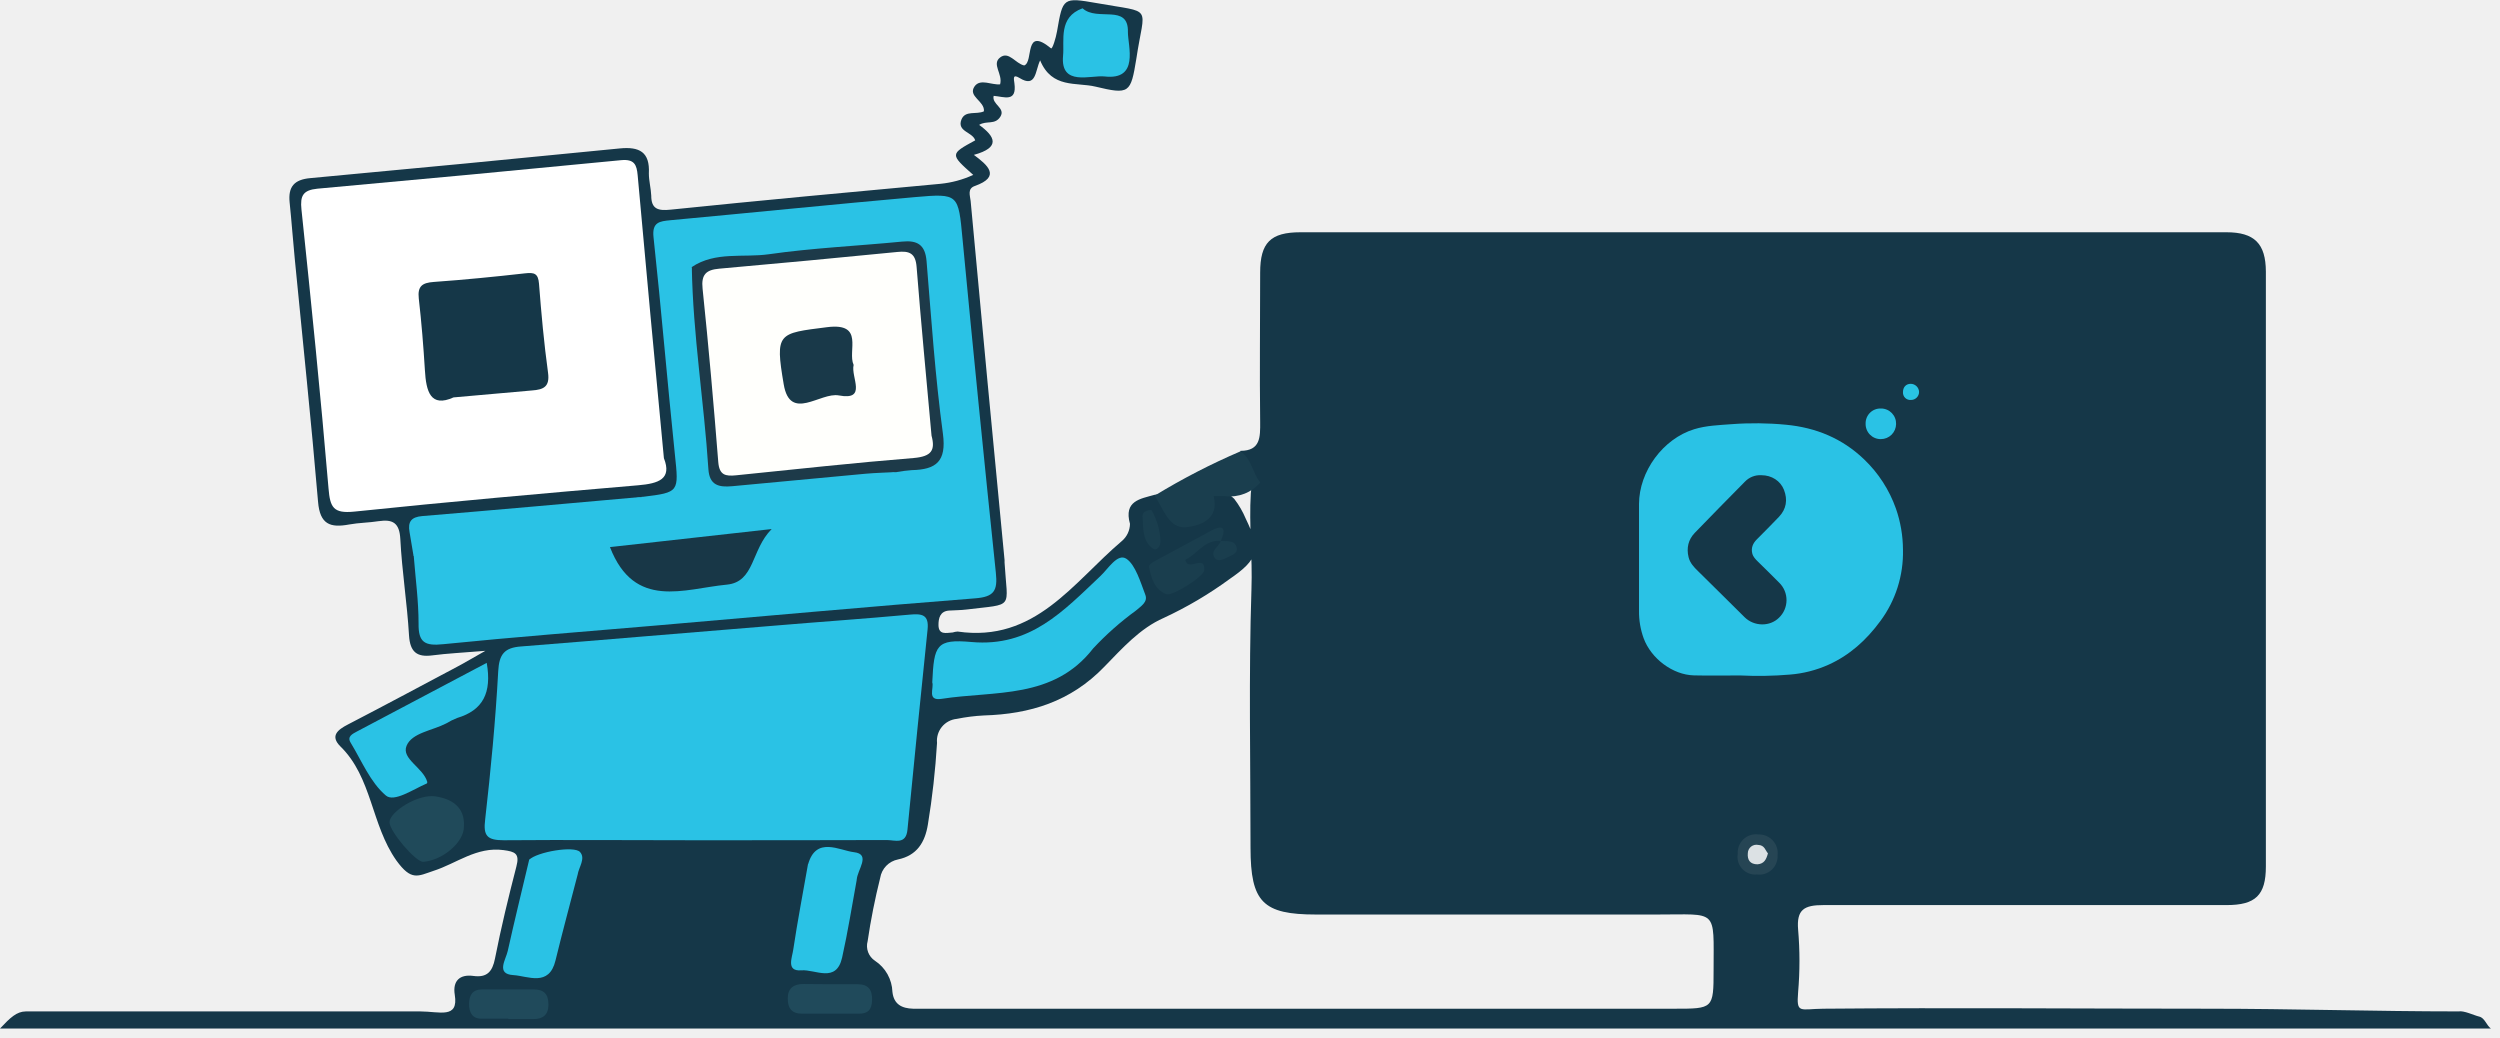
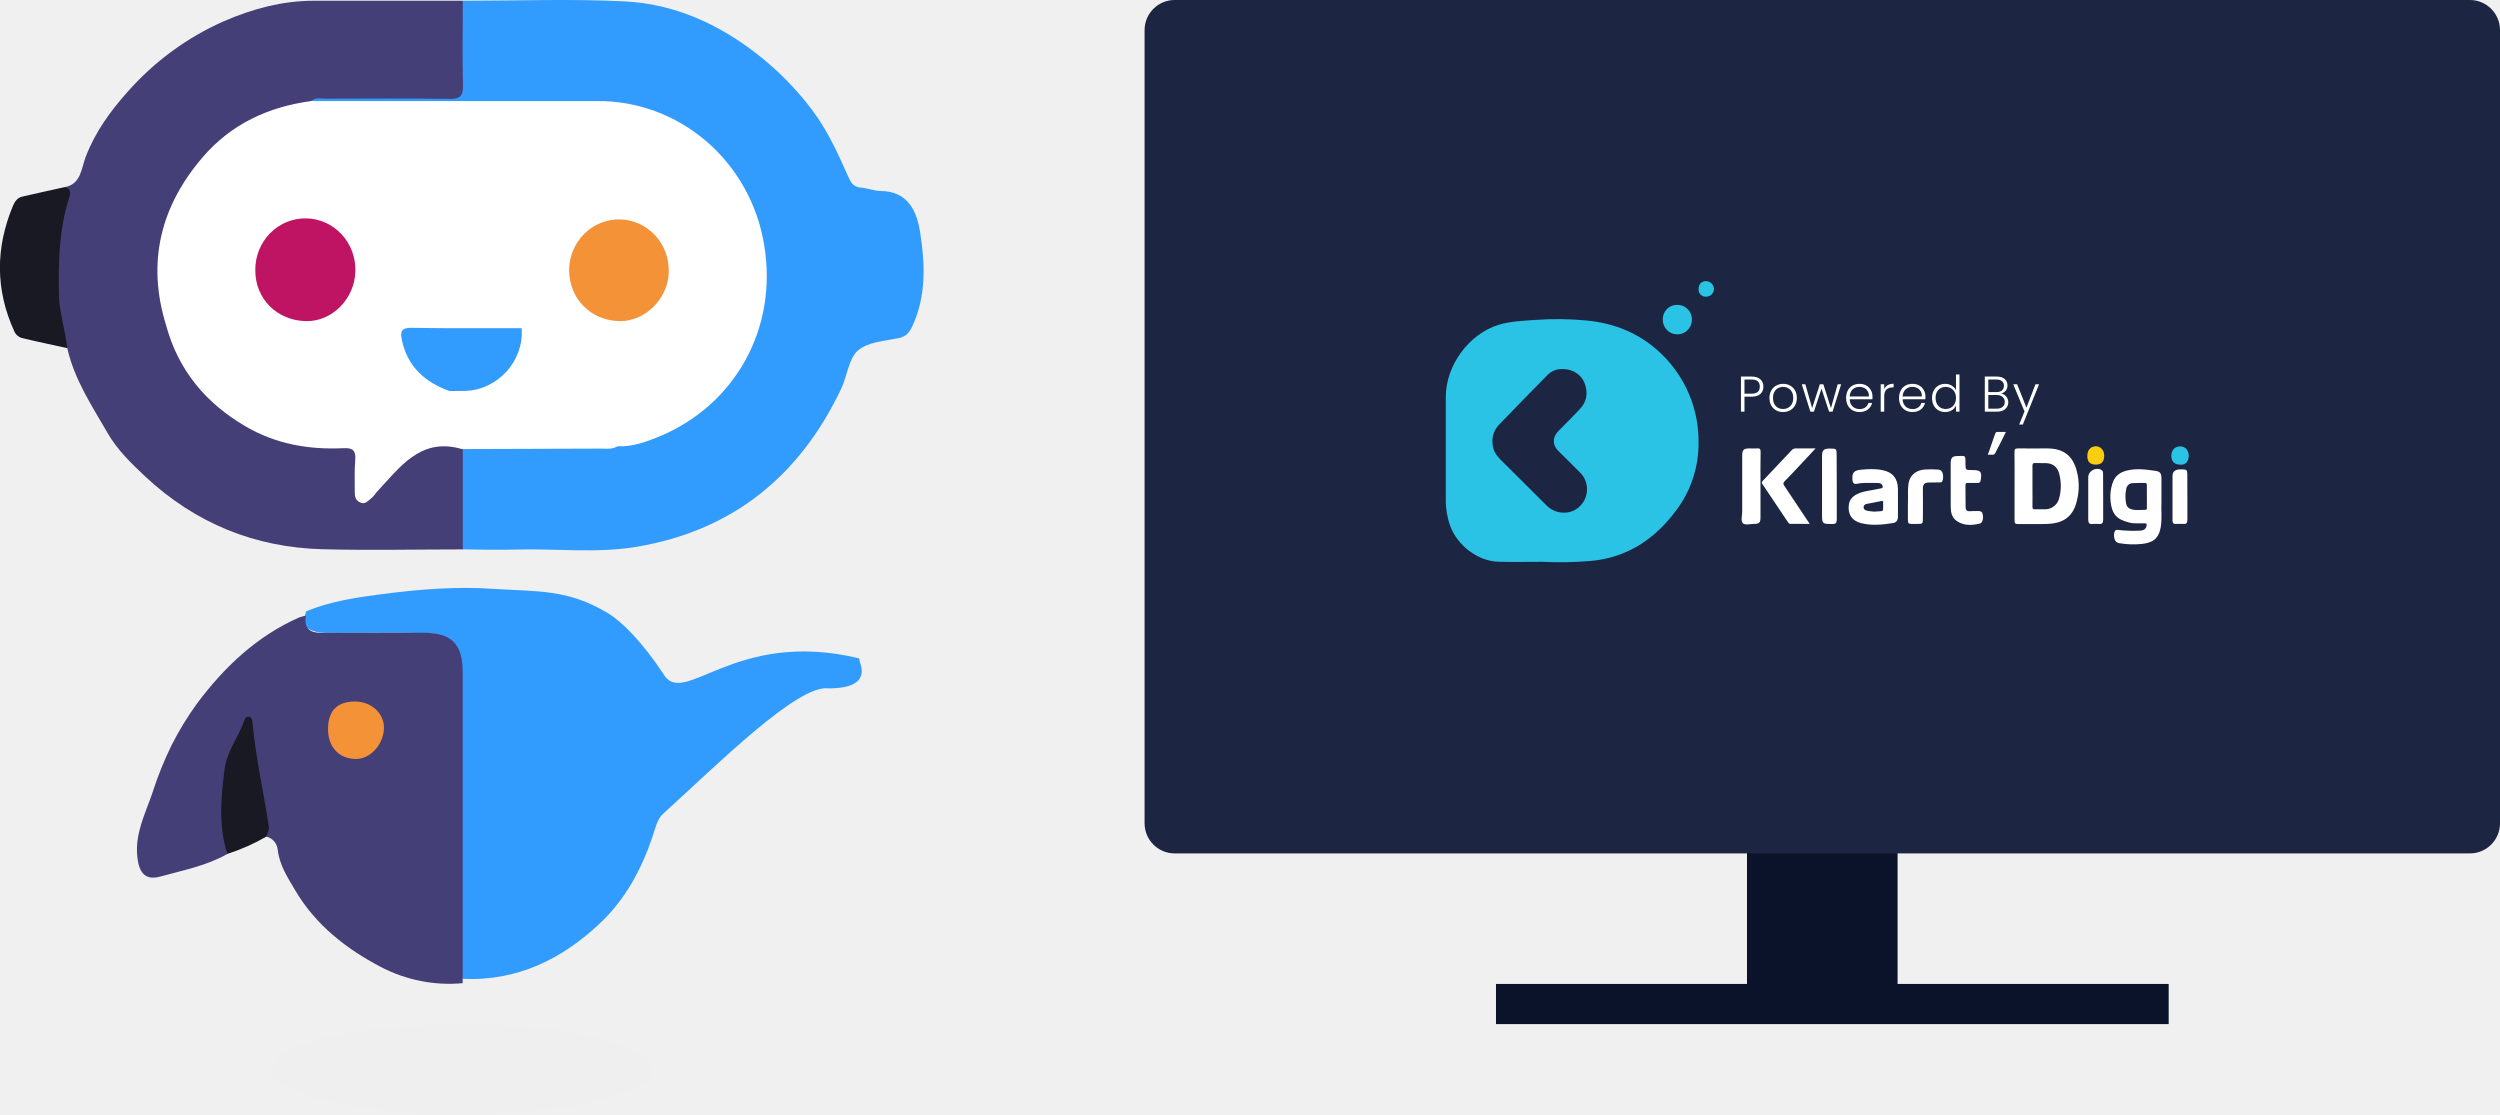
- <svg xmlns="http://www.w3.org/2000/svg" width="241" height="100" viewBox="0 0 241 100" fill="none">
+ <svg xmlns="http://www.w3.org/2000/svg" width="249" height="111" viewBox="0 0 249 111" fill="none">
  <g clip-path="url(#clip0)">
-     <path d="M119.58 43.46C121.52 43.46 121.49 42.13 121.48 40.68C121.42 35.88 121.48 31.08 121.48 26.28C121.48 23.39 122.48 22.39 125.37 22.39C155.13 22.39 184.883 22.39 214.63 22.39C217.32 22.39 218.42 23.48 218.43 26.18C218.43 45.3 218.43 64.417 218.43 83.53C218.43 86.3 217.43 87.25 214.65 87.25C201.65 87.25 188.74 87.25 175.78 87.25C173.94 87.25 173.17 87.66 173.34 89.63C173.511 91.626 173.511 93.634 173.34 95.63C173.16 97.78 173.51 97.26 175.78 97.24C188.17 97.13 200.6 97.24 213 97.24C220.92 97.24 229.08 97.5 237 97.5C237.539 97.403 238.467 97.874 239 98C239.533 98.126 239.681 98.823 240.12 99.15H0C1 98.09 1.6 97.51 2.5 97.5C15.21 97.5 27.78 97.5 40.5 97.5C42.37 97.5 44.22 98.25 43.84 95.9C43.62 94.56 44.32 93.9 45.63 94.08C46.94 94.26 47.47 93.68 47.72 92.39C48.31 89.39 49.02 86.47 49.78 83.53C50.11 82.28 49.66 82.1 48.54 81.95C45.94 81.6 44.01 83.24 41.79 83.95C40.27 84.46 39.66 84.95 38.21 82.95C35.77 79.49 35.88 74.95 32.81 71.95C31.81 70.95 32.53 70.36 33.54 69.84C37.15 67.97 40.74 66.04 44.34 64.13C44.95 63.8 45.55 63.44 46.79 62.74C44.59 62.92 43.12 62.99 41.66 63.18C40.2 63.37 39.53 62.86 39.43 61.26C39.25 58.16 38.75 55.07 38.59 51.96C38.51 50.41 37.87 50.04 36.51 50.24C35.56 50.39 34.59 50.39 33.66 50.56C31.84 50.9 30.84 50.56 30.66 48.37C30 40.55 29.17 32.77 28.42 25C28.24 23.17 28.11 21.34 27.92 19.51C27.77 18.03 28.33 17.31 29.92 17.17C39.86 16.25 49.797 15.297 59.73 14.31C61.63 14.12 62.66 14.64 62.55 16.72C62.55 17.43 62.75 18.15 62.78 18.86C62.78 20.15 63.43 20.34 64.65 20.21C73.31 19.32 81.98 18.52 90.65 17.72C91.747 17.613 92.819 17.322 93.82 16.86C91.57 14.86 91.57 14.86 94.01 13.53C93.77 12.72 92.23 12.7 92.68 11.53C93.05 10.6 94.13 11.08 94.85 10.73C94.95 9.73 93.25 9.3 93.96 8.31C94.52 7.55 95.61 8.22 96.41 8.13C96.69 7.13 95.57 6.19 96.41 5.54C97.25 4.89 97.89 6.13 98.73 6.31C99.68 5.98 98.66 2.48 101.32 4.66C101.45 4.76 101.79 3.66 101.9 3.01C102.46 -0.23 102.46 -0.27 105.73 0.3C111.27 1.3 110.33 0.37 109.54 5.68C109 9 108.87 9.13 105.6 8.35C103.77 7.91 101.4 8.56 100.27 5.82C99.78 6.82 99.91 8.53 98.27 7.51C97.61 7.11 97.73 7.59 97.79 8.03C98.04 9.91 96.79 9.32 95.79 9.24C95.58 10.06 96.96 10.4 96.44 11.24C95.92 12.08 95.1 11.59 94.39 12.04C95.91 13.14 96.51 14.21 93.88 14.93C95.23 15.93 96.51 17.03 93.97 17.93C93.24 18.19 93.51 18.84 93.57 19.38C94.637 30.953 95.727 42.493 96.84 54V54.24C97.11 58.8 97.84 58.18 93.15 58.76C92.59 58.83 92.03 58.82 91.47 58.86C90.61 58.93 90.47 59.61 90.47 60.24C90.47 61.24 91.23 61.01 91.84 60.97C91.993 60.921 92.15 60.891 92.31 60.88C99.78 61.97 103.45 56.14 108.13 52.17C108.376 51.966 108.575 51.711 108.713 51.423C108.851 51.135 108.925 50.82 108.93 50.5C108.31 48.27 109.93 48.09 111.3 47.7C112.3 47.46 112.61 48.39 113.13 48.9C114.25 50.01 115.37 49.9 115.98 48.56C116.82 46.64 117.75 46.89 118.98 48.09C119.432 48.676 119.805 49.318 120.09 50C121.54 53 121.32 53.9 118.56 55.8C116.563 57.265 114.426 58.528 112.18 59.57C109.89 60.57 108.18 62.51 106.47 64.26C103.22 67.64 99.29 68.84 94.84 68.97C93.963 69.015 93.091 69.126 92.23 69.3C91.953 69.328 91.684 69.409 91.438 69.541C91.193 69.672 90.976 69.851 90.799 70.066C90.623 70.282 90.491 70.53 90.41 70.796C90.33 71.063 90.302 71.343 90.33 71.62C90.171 74.25 89.878 76.87 89.45 79.47C89.17 81.22 88.38 82.47 86.57 82.85C86.135 82.935 85.737 83.151 85.43 83.469C85.122 83.788 84.92 84.193 84.85 84.63C84.35 86.63 83.94 88.68 83.64 90.73C83.542 91.08 83.559 91.451 83.686 91.791C83.814 92.131 84.046 92.421 84.35 92.62C84.85 92.949 85.263 93.394 85.555 93.915C85.847 94.438 86.01 95.022 86.03 95.62C86.16 96.82 86.94 97.21 88.03 97.24H89.94H161.41C165.15 97.24 165.19 97.24 165.19 93.53C165.19 87.53 165.65 88.17 159.72 88.16C148.77 88.16 137.82 88.16 126.86 88.16C121.73 88.16 120.56 86.96 120.55 81.75C120.55 73.43 120.37 65.11 120.64 56.81C120.75 53.71 120.39 50.63 120.58 47.55C120.86 46 119.25 45 119.58 43.46Z" fill="#153748" />
-     <path d="M118.12 47.83H117C117.57 50.13 115.59 50.69 114.31 50.83C112.65 50.95 112.14 49 111.31 47.78C113.961 46.16 116.724 44.733 119.58 43.51C120.67 44.22 120.72 45.59 121.49 46.51C121.08 46.99 120.558 47.362 119.97 47.592C119.382 47.822 118.747 47.904 118.12 47.83Z" fill="#1A3E4E" />
-     <path d="M64 44.17C64.79 46.17 63.51 46.61 61.53 46.78C52.39 47.56 43.26 48.37 34.14 49.32C32.14 49.52 31.82 48.92 31.67 47.09C30.91 38.09 30 29.15 29.06 20.19C28.92 18.86 29.22 18.33 30.59 18.19C40.35 17.31 50.113 16.393 59.88 15.44C61.16 15.32 61.38 15.89 61.47 16.89C62.28 25.88 63.11 34.86 64 44.17Z" fill="white" />
-     <path d="M66.8 81C60.73 81 54.65 80.95 48.57 81C46.96 81 46.57 80.58 46.77 79C47.31 74.24 47.77 69.46 48.03 64.68C48.12 63.07 48.63 62.44 50.21 62.32C58.33 61.68 66.45 60.97 74.57 60.32C78.95 59.95 83.33 59.65 87.7 59.25C88.88 59.14 89.56 59.25 89.42 60.67C88.753 67.103 88.107 73.54 87.48 79.98C87.34 81.45 86.28 80.98 85.48 80.98C79.28 81 73 81 66.8 81Z" fill="#2AC2E5" />
-     <path d="M62 47.89C65.49 47.46 65.44 47.43 65.06 43.82C64.33 36.82 63.75 29.82 63 22.87C62.84 21.41 63.59 21.33 64.62 21.23C72.5 20.5 80.36 19.7 88.22 19C92.43 18.63 92.38 18.71 92.79 23.06C93.81 33.78 94.88 44.497 96 55.21C96.19 56.96 95.82 57.54 94 57.68C83.74 58.48 73.49 59.42 63.24 60.3C56.4 60.89 49.56 61.41 42.73 62.1C40.95 62.29 40.32 61.93 40.35 60.1C40.35 57.95 40.06 55.8 39.89 53.66C40 52 41.41 52 42.47 51.73C48.89 50 55.48 49.06 62 47.89Z" fill="#2AC2E5" />
-     <path d="M89.87 65.78C90.04 62.2 90.24 61.58 93.65 61.89C99.31 62.4 102.52 58.89 106.05 55.56C106.83 54.84 107.73 53.29 108.59 53.87C109.45 54.45 109.94 56.1 110.41 57.34C110.68 58.04 109.97 58.45 109.49 58.87C108.007 59.949 106.631 61.168 105.38 62.51C101.55 67.44 95.89 66.57 90.76 67.37C89.32 67.59 90.06 66.32 89.87 65.78Z" fill="#2AC2E5" />
-     <path d="M46.92 63.9C47.43 66.81 46.54 68.47 44.08 69.21C43.708 69.354 43.35 69.532 43.01 69.74C41.68 70.43 39.7 70.64 39.19 71.9C38.68 73.16 40.8 74 41.19 75.38C41.19 75.44 41.19 75.53 41.09 75.55C39.8 76.11 37.99 77.36 37.2 76.69C35.7 75.42 34.87 73.35 33.8 71.59C33.43 70.99 34 70.74 34.4 70.52L46.92 63.9Z" fill="#2AC2E5" />
-     <path d="M55.68 84.33C54.97 87.08 54.22 89.83 53.55 92.59C52.93 95.17 50.87 94.08 49.49 94C47.77 93.9 48.77 92.5 48.95 91.66C49.6 88.73 50.32 85.81 51.01 82.89C53 82.11 54.57 82.4 55.68 84.33Z" fill="#2AC2E5" />
-     <path d="M82.59 84.81C82.13 87.31 81.74 89.81 81.18 92.31C80.62 94.81 78.6 93.43 77.25 93.54C75.75 93.66 76.37 92.3 76.47 91.54C76.88 88.79 77.41 86.06 77.89 83.31C79.9 82.4 81.27 83.53 82.59 84.81Z" fill="#2AC2E5" />
-     <path d="M62 47.89C55.58 49.81 49 51.06 42.5 52.62C41.548 52.706 40.639 53.052 39.87 53.62C39.74 52.84 39.62 52.07 39.48 51.29C39.3 50.29 39.65 49.84 40.7 49.75C47.82 49.16 54.92 48.52 62 47.89Z" fill="#2AC2E5" />
-     <path d="M104.36 0.8C105.76 2.11 108.81 0.31 108.73 3.1C108.73 4.44 109.85 7.76 106.48 7.37C105.16 7.22 102.2 8.37 102.48 5.37C102.62 3.9 102 1.65 104.36 0.8Z" fill="#2AC2E5" />
-     <path d="M44.72 79.71C44.72 81.18 42.72 82.91 40.82 83.08C40.09 83.15 37.5 80.08 37.55 79.24C37.6 78.24 40.29 76.52 41.97 76.77C43.49 77 44.85 77.75 44.72 79.71Z" fill="#204A5A" />
-     <path d="M80.08 94.88H82.69C83.69 94.88 84.09 95.41 84.07 96.38C84.05 97.35 83.67 97.72 82.79 97.72H77.32C76.32 97.72 75.93 97.19 75.94 96.22C75.95 95.25 76.53 94.85 77.46 94.86L80.08 94.88Z" fill="#204A5B" />
-     <path d="M49 98.2C48.13 98.2 47.26 98.2 46.39 98.2C45.52 98.2 45.21 97.58 45.22 96.76C45.23 95.94 45.55 95.39 46.45 95.38H51.45C52.45 95.38 52.87 95.85 52.87 96.84C52.87 97.83 52.34 98.25 51.38 98.24H49V98.2Z" fill="#204A5B" />
-     <path d="M117.69 52.14C116.11 52 115.43 53.42 114.26 53.96C114.5 55.19 116.18 53.35 116.09 54.96C116.09 55.56 112.99 57.52 112.42 57.28C111.27 56.8 110.97 55.71 110.76 54.61C110.76 54.49 111.02 54.25 111.21 54.15C113.05 53.15 114.9 52.15 116.77 51.15C118.05 50.48 118.18 51.03 117.68 52.15L117.69 52.14Z" fill="#1A3E4E" />
-     <path d="M82.59 84.81L77.89 83.36C78.65 80.56 80.95 82 82.32 82.15C84 82.34 82.63 83.86 82.59 84.81Z" fill="#2AC2E5" />
-     <path d="M55.68 84.33C54.219 83.572 52.634 83.084 51 82.89C51.76 82.12 55.34 81.51 55.91 82.13C56.48 82.75 55.79 83.6 55.68 84.33Z" fill="#2AC2E5" />
-     <path d="M111 49.16C111.539 50.092 111.838 51.144 111.87 52.22C111.87 52.63 111.52 53.14 111.15 52.89C110.15 52.2 110.21 50.99 110.15 49.89C110.06 49.52 110.33 49.18 111 49.16Z" fill="#1A3E4E" />
-     <path d="M117.68 52.15C118.28 52.2 119.05 52.02 119.22 52.82C119.33 53.35 118.73 53.53 118.33 53.73C117.93 53.93 117.33 54.21 117.07 53.73C116.66 53.05 117.52 52.73 117.69 52.12L117.68 52.15Z" fill="#1A3E4E" />
-     <path d="M169.52 80.44C169.778 80.433 170.034 80.481 170.271 80.581C170.508 80.681 170.721 80.831 170.896 81.021C171.07 81.21 171.202 81.435 171.282 81.68C171.362 81.925 171.389 82.184 171.36 82.44C171.376 82.701 171.333 82.961 171.236 83.204C171.139 83.446 170.99 83.664 170.799 83.842C170.607 84.019 170.379 84.153 170.131 84.232C169.882 84.311 169.619 84.334 169.36 84.3C169.098 84.324 168.834 84.287 168.589 84.193C168.344 84.098 168.124 83.948 167.946 83.755C167.768 83.561 167.637 83.329 167.563 83.077C167.489 82.825 167.474 82.559 167.52 82.3C167.503 82.039 167.544 81.777 167.64 81.534C167.737 81.291 167.886 81.072 168.078 80.894C168.269 80.716 168.498 80.583 168.747 80.504C168.997 80.426 169.261 80.404 169.52 80.44Z" fill="#264554" />
-     <path d="M43.72 38.31C41.5 39.31 41.08 37.75 40.96 35.68C40.82 33.37 40.63 31.06 40.37 28.77C40.24 27.59 40.7 27.26 41.81 27.18C44.75 26.97 47.68 26.68 50.61 26.35C51.5 26.25 51.88 26.35 51.96 27.35C52.18 30.21 52.44 33.07 52.83 35.92C53.02 37.29 52.4 37.56 51.28 37.64C48.89 37.85 46.51 38.07 43.72 38.31Z" fill="#153748" />
-     <path d="M66.69 25.74C68.97 24.22 71.63 24.86 74.11 24.51C78.36 23.9 82.68 23.71 86.96 23.29C88.44 23.14 89.19 23.6 89.32 25.17C89.78 30.73 90.15 36.31 90.9 41.83C91.25 44.49 90.24 45.27 87.9 45.32C87.424 45.355 86.95 45.416 86.48 45.5C82.02 46.29 77.48 46.87 73.07 47.63C71.974 47.85 70.846 47.85 69.75 47.63C69.148 47.556 68.592 47.268 68.184 46.818C67.777 46.368 67.545 45.787 67.53 45.18C67.38 42.24 66.73 39.33 66.84 36.41C67 32.86 65.74 29.31 66.69 25.74Z" fill="#1D3A49" />
-     <path d="M74.39 51C72.39 53 72.78 56.1 70.06 56.36C65.96 56.75 61.16 58.83 58.8 52.74L74.39 51Z" fill="#183747" />
-     <path d="M66.69 25.74C66.8 32.27 67.87 38.74 68.29 45.23C68.39 46.78 69.29 46.99 70.59 46.87C74.87 46.463 79.147 46.063 83.42 45.67C84.42 45.58 85.42 45.56 86.5 45.5C80.93 47.14 75.21 48.09 69.5 49.21C67.78 49.55 66.94 48.59 66.75 46.77C66.12 40.91 66.65 34.99 65.86 29.14C65.686 27.942 65.983 26.723 66.69 25.74Z" fill="#2AC2E5" />
-     <path d="M170.43 82.26C170.26 82.9 170.04 83.26 169.43 83.32C168.7 83.32 168.43 82.89 168.49 82.24C168.493 82.118 168.523 81.999 168.578 81.891C168.632 81.782 168.71 81.686 168.805 81.611C168.901 81.536 169.011 81.482 169.13 81.454C169.248 81.427 169.371 81.425 169.49 81.45C170.12 81.47 170.18 82 170.43 82.26Z" fill="#DCE1E4" />
-     <path d="M89.8 42C90.18 43.4 89.8 44 88.1 44.15C82.38 44.61 76.67 45.24 70.95 45.82C69.95 45.92 69.34 45.82 69.24 44.53C68.8 38.96 68.31 33.4 67.73 27.84C67.58 26.46 68.07 26.01 69.34 25.9C75.06 25.393 80.78 24.857 86.5 24.29C87.65 24.17 88.26 24.4 88.36 25.73C88.79 31.17 89.31 36.57 89.8 42Z" fill="#FFFFFC" />
-     <path d="M82.29 35.18C82 36.35 83.64 38.64 80.87 38.12C79.08 37.78 76.17 40.7 75.55 37.05C74.7 32.05 75.01 32.14 79.73 31.54C83.38 31.08 81.67 33.84 82.29 35.18Z" fill="#193949" />
+     <path d="M46.074 0.077C51.466 0.077 56.867 -0.132 62.247 0.14C67.115 0.386 71.513 2.349 75.397 5.379C77.472 6.988 79.327 8.875 80.914 10.988C82.45 13.034 83.489 15.354 84.522 17.672C84.824 18.35 85.109 18.639 85.795 18.694C86.438 18.745 87.069 19.017 87.705 19.023C90.456 19.043 91.335 21.046 91.662 23.246C92.14 26.345 92.254 29.487 90.88 32.468C90.582 33.112 90.26 33.518 89.515 33.676C88.119 33.962 86.443 34.051 85.449 34.912C84.516 35.727 84.388 37.464 83.774 38.735C79.613 47.493 72.9 52.841 63.479 54.45C59.469 55.133 55.409 54.624 51.374 54.736C49.609 54.784 47.842 54.736 46.069 54.718C45.786 54.399 45.634 53.982 45.641 53.551C45.597 50.907 45.572 48.263 45.658 45.616C45.662 45.283 45.765 44.958 45.954 44.686C46.513 44.206 47.18 44.317 47.819 44.315C51.667 44.315 55.515 44.315 59.366 44.315C59.966 44.364 60.571 44.319 61.158 44.183C69.061 43.362 74.598 37.006 75.642 30.417C77.228 20.402 71.013 12.247 61.862 10.59C61.171 10.498 60.473 10.468 59.776 10.501C50.841 10.501 41.93 10.501 33.009 10.476C32.316 10.476 31.403 10.885 30.967 9.857C31.526 9.245 32.243 9.374 32.922 9.368C36.351 9.348 39.783 9.368 43.215 9.368C45.613 9.368 45.613 9.368 45.616 6.973C45.616 5.311 45.616 3.648 45.616 1.986C45.655 1.31 45.611 0.629 46.074 0.077Z" fill="#329CFE" />
+     <path d="M46.093 44.741C46.093 48.068 46.093 51.395 46.093 54.721C41.441 54.721 36.787 54.827 32.132 54.704C25.394 54.524 19.496 52.155 14.456 47.451C13.043 46.132 11.664 44.769 10.734 43.158C9.181 40.457 7.403 37.822 6.702 34.68C5.66 33.115 5.585 31.287 5.49 29.51C5.342 26.428 5.4 23.343 6.286 20.353C6.431 19.796 6.477 19.216 6.422 18.642C8.084 18.356 8.098 16.762 8.528 15.643C9.472 13.162 10.974 11.088 12.672 9.188C15.339 6.151 18.616 3.741 22.277 2.123C25.154 0.873 28.141 0.069 31.297 0.074C36.224 0.074 41.158 0.074 46.096 0.074C46.096 2.884 46.041 5.697 46.113 8.504C46.138 9.606 45.772 9.866 44.753 9.852C40.662 9.797 36.572 9.82 32.481 9.832C31.984 9.832 31.45 9.669 31.006 10.063C30.607 10.636 29.973 10.636 29.395 10.773C21.78 12.476 16.662 18.465 16.045 26.439C15.93 28.44 16.206 30.444 16.858 32.334C19.144 39.622 25.405 44.312 32.902 44.352C35.887 44.352 35.952 44.452 35.84 47.471C35.818 48.132 35.326 49.056 36.15 49.396C36.82 49.682 37.222 48.798 37.675 48.361C38.588 47.479 39.45 46.546 40.344 45.648C41.749 44.217 44.206 43.84 46.093 44.741Z" fill="#453F78" />
+     <path d="M30.5 60.883C32.885 59.901 35.406 59.521 37.928 59.189C41.656 58.7 45.414 58.39 49.167 58.651C53.501 58.937 56.535 58.651 60.535 61.063C62 61.946 64 64 66.035 67.063C68.043 70.7 73.035 62.563 85.535 65.563C85.619 65.659 85.596 65.743 85.619 65.835C85.619 66.063 87.035 68.563 82.535 68.563C79.49 68.129 71.535 76.063 66.035 81.063C65.429 81.614 65.277 82.5 64.952 83.448C63.849 86.664 62.266 89.58 59.795 91.923C55.933 95.58 51.485 97.72 46.112 97.5C45.554 96.808 45.682 95.966 45.682 95.168C45.671 86.109 45.671 77.048 45.682 67.985C45.682 67.412 45.682 66.84 45.682 66.268C45.579 64.142 44.638 63.12 42.544 63.066C39.519 62.983 36.495 63.049 33.471 63.037C32.773 63.037 32.075 63.089 31.388 62.9C30.296 62.602 30.081 62.084 30.5 60.883Z" fill="#329CFE" />
+     <path d="M30.465 61.32C30.244 62.699 30.965 63.059 32.14 63.037C35.491 63.008 38.842 63.037 42.173 63.022C44.965 63.022 46.082 64.121 46.082 66.948C46.082 77.276 46.082 87.602 46.082 97.926C43.268 98.184 40.44 97.622 37.923 96.306C34.533 94.529 31.436 92.148 29.387 88.649C28.636 87.37 27.831 86.165 27.658 84.609C27.623 84.302 27.494 84.013 27.292 83.784C27.089 83.555 26.822 83.396 26.527 83.33C25.916 79.69 25.316 76.05 24.665 72.276C22.372 75.784 22.197 79.538 22.668 83.413C22.735 83.965 23.062 84.506 22.654 85.049C20.571 86.234 18.237 86.675 15.981 87.301C14.478 87.719 13.85 86.949 13.677 85.353C13.426 83.046 14.45 81.083 15.149 79.058C15.68 77.388 16.333 75.762 17.103 74.193C17.833 72.755 18.673 71.379 19.616 70.079C22.339 66.43 25.598 63.346 29.803 61.494C30.02 61.421 30.241 61.363 30.465 61.32Z" fill="#453F78" />
+     <path d="M6.422 18.642C7.107 18.765 7.037 19.234 6.88 19.718C5.892 22.82 5.811 26.013 5.864 29.241C5.895 31.103 6.495 32.852 6.702 34.677C5.225 34.337 3.739 34.051 2.262 33.684C2.079 33.647 1.908 33.566 1.762 33.447C1.616 33.328 1.5 33.175 1.424 33.001C-0.469 28.852 -0.455 24.702 1.287 20.505C1.5 20.013 1.756 19.686 2.234 19.578C3.63 19.252 5.026 18.951 6.422 18.642Z" fill="#191923" />
+     <path d="M22.646 85.049C21.741 82.268 22.004 79.447 22.367 76.62C22.596 74.785 23.799 73.366 24.363 71.675C24.384 71.581 24.44 71.499 24.518 71.445C24.597 71.392 24.692 71.372 24.785 71.389C25.064 71.429 25.123 71.675 25.145 71.915C25.461 75.447 26.262 78.894 26.784 82.388C26.829 82.674 26.622 83.012 26.533 83.324C25.299 84.036 23.997 84.614 22.646 85.049V85.049Z" fill="#191923" />
+     <path d="M16.542 32.394C14.588 26.099 16.012 20.519 20.192 15.652C23.037 12.338 26.757 10.633 30.995 10.066C40.475 10.066 49.955 10.066 59.436 10.066C63.422 10.026 67.291 11.445 70.347 14.068C73.403 16.691 75.445 20.345 76.106 24.373C77.516 32.731 73.18 40.346 65.688 43.465C64.367 44.014 62.993 44.509 61.516 44.452C58.883 44.715 56.244 44.52 53.608 44.563C51.475 44.598 49.341 44.563 47.211 44.581C46.392 44.581 45.815 44.329 45.75 43.436C45.683 42.251 45.376 41.215 44.55 40.343C44.376 40.18 44.261 39.962 44.222 39.724C44.184 39.486 44.224 39.241 44.337 39.029C44.859 38.483 45.549 38.666 46.18 38.594C48.537 38.325 50.299 37.187 51.268 34.915C51.531 34.302 51.757 33.659 51.288 33.026C50.07 32.523 48.808 32.877 47.571 32.803C45.993 32.709 45.706 32.488 45.694 30.846C45.664 26.325 45.694 21.804 45.694 17.28C45.694 15.503 45.655 15.386 43.966 15.217C41.046 14.921 38.105 14.915 35.184 15.2C32.886 15.429 30.568 15.237 28.27 15.855C25.14 16.713 22.406 18.273 20.493 20.774C19.329 22.24 18.344 23.846 17.561 25.558C16.821 27.275 16.754 29.155 17.036 31.026C17.12 31.581 17.344 32.179 16.542 32.394Z" fill="white" />
+     <path d="M16.542 32.394C16.671 32.294 16.769 32.158 16.822 32.001C16.875 31.845 16.882 31.676 16.841 31.515C16.462 30.293 16.35 29 16.512 27.728C16.675 26.456 17.107 25.235 17.779 24.153C18.39 23.131 19.192 22.356 19.586 21.071C19.808 20.477 20.161 19.942 20.617 19.509C21.073 19.077 21.62 18.758 22.216 18.576C22.536 18.495 22.827 18.321 23.054 18.075C24.966 15.803 27.745 15.32 30.314 15.062C34.605 14.622 38.922 14.495 43.231 14.682C43.966 14.716 44.692 14.894 45.426 14.968C46.322 15.045 46.096 15.732 46.099 16.253C46.113 20.917 46.099 25.584 46.099 30.248C46.099 32.72 45.82 32.348 48.285 32.443C49.511 32.488 50.773 32.088 51.963 32.694C51.424 33.206 50.751 33.101 50.109 33.103C47.37 33.103 44.63 33.103 41.888 33.103C40.442 33.103 40.241 33.458 40.771 34.82C41.326 36.2 42.35 37.326 43.653 37.991C44.086 38.228 44.647 38.328 44.789 38.941C44.035 39.544 44.639 39.974 45.03 40.297C45.441 40.606 45.76 41.027 45.949 41.512C46.139 41.997 46.191 42.527 46.102 43.041C45.965 44.106 46.482 44.44 47.484 44.435C52.164 44.409 56.847 44.435 61.527 44.435C60.968 44.792 60.357 44.678 59.759 44.681C55.208 44.702 50.655 44.717 46.102 44.727C46.013 44.709 45.917 44.698 45.823 44.675C41.813 43.608 39.805 46.578 37.526 49.001C37.392 49.195 37.242 49.376 37.077 49.542C36.717 49.803 36.423 50.3 35.871 50.046C35.318 49.791 35.332 49.316 35.334 48.83C35.334 47.828 35.301 46.827 35.382 45.828C35.457 44.892 35.164 44.592 34.223 44.638C30.777 44.804 27.46 44.237 24.425 42.446C20.518 40.157 17.768 36.912 16.542 32.394Z" fill="white" />
+     <path d="M32.671 72.628C32.671 70.777 33.592 69.855 35.404 69.872C37.024 69.89 38.286 71.083 38.241 72.559C38.188 74.156 36.893 75.581 35.48 75.592C33.788 75.607 32.671 74.419 32.671 72.628Z" fill="#F39237" />
+     <path d="M56.685 26.846C56.709 25.497 57.254 24.213 58.202 23.277C59.149 22.341 60.42 21.828 61.736 21.852C63.053 21.877 64.305 22.436 65.219 23.407C66.133 24.377 66.633 25.68 66.609 27.029C66.592 29.704 64.283 32.031 61.692 31.982C58.821 31.93 56.66 29.713 56.685 26.846Z" fill="#F39237" />
+     <path d="M44.778 38.947C42.371 38.088 40.612 36.574 40.031 33.896C39.844 33.038 39.959 32.631 40.995 32.651C44.647 32.717 48.302 32.683 51.955 32.686C52.212 35.936 49.59 38.843 46.309 38.935C45.795 38.952 45.287 38.944 44.778 38.947Z" fill="#329CFE" />
+     <path d="M30.47 31.985C27.563 31.925 25.399 29.733 25.427 26.877C25.425 26.198 25.554 25.526 25.808 24.899C26.062 24.272 26.435 23.703 26.906 23.226C27.377 22.748 27.935 22.372 28.55 22.118C29.164 21.865 29.822 21.739 30.484 21.749C31.146 21.759 31.8 21.904 32.407 22.176C33.014 22.448 33.562 22.841 34.019 23.332C34.476 23.823 34.833 24.403 35.069 25.037C35.305 25.671 35.415 26.348 35.393 27.026C35.335 29.759 33.067 32.048 30.47 31.985Z" fill="#BF1363" />
  </g>
-   <path d="M181.325 39.38C181.519 39.378 181.712 39.416 181.892 39.492C182.072 39.567 182.234 39.678 182.37 39.817C182.506 39.957 182.613 40.123 182.684 40.305C182.755 40.487 182.788 40.681 182.783 40.876C182.778 41.264 182.621 41.635 182.346 41.908C182.07 42.18 181.699 42.332 181.312 42.331C181.117 42.333 180.924 42.296 180.744 42.222C180.563 42.148 180.4 42.038 180.263 41.899C180.126 41.76 180.019 41.594 179.947 41.413C179.875 41.231 179.84 41.037 179.845 40.841C179.84 40.646 179.875 40.452 179.948 40.271C180.021 40.09 180.13 39.925 180.269 39.788C180.408 39.651 180.573 39.544 180.755 39.474C180.936 39.404 181.13 39.372 181.325 39.38Z" fill="#2AC2E5" />
-   <path d="M183.446 37.804C183.446 37.329 183.729 37.012 184.171 37C184.384 36.995 184.59 37.074 184.745 37.221C184.901 37.367 184.992 37.569 185 37.783C184.999 37.885 184.978 37.987 184.938 38.081C184.898 38.176 184.84 38.261 184.767 38.333C184.694 38.405 184.607 38.462 184.512 38.5C184.417 38.538 184.315 38.556 184.213 38.555C184.112 38.564 184.01 38.551 183.914 38.517C183.818 38.482 183.731 38.428 183.658 38.356C183.585 38.285 183.529 38.199 183.492 38.104C183.456 38.008 183.44 37.906 183.446 37.804Z" fill="#29C3E4" />
-   <path d="M182.767 49.027C182.129 47.221 181.075 45.592 179.69 44.272C177.586 42.259 175.052 41.218 172.176 40.945C170.429 40.776 168.671 40.758 166.921 40.891C165.713 40.982 164.493 41.019 163.324 41.375C160.319 42.294 158.009 45.436 158 48.592C158 52.026 158 55.46 158 58.892C157.991 59.79 158.142 60.683 158.447 61.528C159.16 63.471 161.237 65.056 163.29 65.107C164.776 65.143 166.261 65.114 167.748 65.114C169.347 65.193 170.949 65.165 172.544 65.03C173.832 64.929 175.093 64.607 176.273 64.077C178.326 63.151 179.929 61.688 181.255 59.886C182.736 57.897 183.507 55.466 183.446 52.984C183.44 51.636 183.211 50.299 182.767 49.027ZM171.5 59.544C170.621 60.425 169.099 60.406 168.18 59.499C166.68 58.018 165.19 56.527 163.687 55.054C163.287 54.663 162.912 54.269 162.777 53.707C162.563 52.819 162.751 52.016 163.384 51.36C164.981 49.711 166.588 48.07 168.206 46.437C168.41 46.222 168.659 46.054 168.934 45.946C169.209 45.838 169.505 45.791 169.8 45.81C170.786 45.81 171.636 46.354 171.974 47.218C172.348 48.18 172.203 49.072 171.497 49.818C170.792 50.564 170.071 51.273 169.354 52C168.98 52.378 168.787 52.813 168.919 53.354C169.006 53.691 169.242 53.924 169.48 54.157C170.161 54.827 170.847 55.493 171.518 56.174C171.742 56.394 171.919 56.656 172.04 56.947C172.161 57.237 172.222 57.548 172.221 57.862C172.219 58.177 172.154 58.488 172.031 58.777C171.907 59.065 171.727 59.326 171.5 59.544Z" fill="#2AC2E5" />
+   <ellipse cx="46" cy="106.5" rx="19" ry="4.5" fill="#EFEFEF" />
+   <rect x="174" y="77" width="15" height="24" rx="3" fill="#0B132B" />
+   <rect x="149" y="98" width="67" height="4" fill="#0B132B" />
+   <rect x="114" width="135" height="85" rx="3" fill="#1C2541" />
+   <g clip-path="url(#clip1)">
+     <path d="M167.075 30.366C167.268 30.365 167.459 30.403 167.636 30.478C167.814 30.552 167.975 30.663 168.11 30.802C168.244 30.94 168.35 31.105 168.42 31.286C168.49 31.467 168.523 31.66 168.518 31.855C168.514 32.241 168.358 32.609 168.086 32.88C167.813 33.151 167.445 33.302 167.062 33.301C166.87 33.303 166.679 33.266 166.5 33.193C166.322 33.119 166.16 33.01 166.025 32.871C165.89 32.733 165.783 32.569 165.712 32.388C165.641 32.207 165.607 32.014 165.611 31.82C165.607 31.626 165.641 31.433 165.713 31.252C165.786 31.072 165.894 30.909 166.031 30.773C166.168 30.637 166.332 30.53 166.511 30.46C166.691 30.39 166.883 30.358 167.075 30.366V30.366Z" fill="#2AC2E5" />
+     <path d="M169.174 28.8C169.174 28.327 169.454 28.012 169.891 28C170.102 27.995 170.306 28.074 170.46 28.22C170.613 28.365 170.704 28.566 170.711 28.778C170.711 28.88 170.69 28.981 170.65 29.075C170.611 29.169 170.553 29.255 170.481 29.326C170.408 29.397 170.323 29.453 170.229 29.491C170.135 29.529 170.034 29.548 169.933 29.546C169.833 29.555 169.732 29.542 169.637 29.508C169.542 29.474 169.456 29.42 169.384 29.349C169.312 29.278 169.256 29.192 169.22 29.098C169.183 29.003 169.168 28.901 169.174 28.8V28.8Z" fill="#29C3E4" />
+     <path d="M168.502 39.959C167.871 38.164 166.828 36.544 165.458 35.232C163.376 33.23 160.87 32.194 158.024 31.922C156.296 31.755 154.556 31.737 152.825 31.869C151.631 31.96 150.423 31.996 149.266 32.351C146.294 33.265 144.009 36.389 144 39.527C144 42.942 144 46.356 144 49.77C143.99 50.663 144.14 51.55 144.442 52.39C145.147 54.322 147.202 55.899 149.233 55.95C150.703 55.986 152.173 55.957 153.644 55.957C155.225 56.035 156.81 56.007 158.388 55.873C159.662 55.773 160.91 55.452 162.077 54.926C164.109 54.004 165.695 52.549 167.006 50.758C168.471 48.78 169.235 46.363 169.174 43.895C169.168 42.554 168.941 41.225 168.502 39.959ZM157.356 50.418C156.485 51.294 154.98 51.275 154.071 50.373C152.587 48.9 151.113 47.418 149.626 45.953C149.23 45.564 148.859 45.172 148.726 44.614C148.513 43.73 148.7 42.932 149.326 42.279C150.906 40.64 152.496 39.008 154.097 37.384C154.299 37.17 154.544 37.004 154.817 36.896C155.089 36.788 155.382 36.742 155.674 36.76C156.649 36.76 157.49 37.301 157.825 38.16C158.194 39.118 158.051 40.004 157.353 40.746C156.655 41.488 155.942 42.193 155.232 42.916C154.862 43.292 154.672 43.724 154.802 44.262C154.888 44.598 155.122 44.829 155.357 45.06C156.031 45.727 156.709 46.39 157.373 47.066C157.594 47.285 157.77 47.546 157.89 47.835C158.009 48.123 158.07 48.433 158.068 48.746C158.067 49.058 158.003 49.367 157.88 49.655C157.758 49.942 157.58 50.201 157.356 50.418Z" fill="#2AC2E5" />
+     <path d="M180.832 44.663C180.32 45.212 179.884 45.676 179.443 46.152C178.886 46.745 178.334 47.343 177.761 47.92C177.59 48.093 177.592 48.2 177.722 48.392C178.557 49.629 179.38 50.874 180.244 52.174C179.572 52.174 178.937 52.174 178.301 52.174C178.169 52.174 178.096 52.029 178.026 51.927C177.192 50.686 176.364 49.439 175.526 48.2C175.441 48.074 175.462 48.014 175.554 47.91C176.516 46.895 177.475 45.878 178.432 44.859C178.485 44.797 178.551 44.746 178.626 44.712C178.7 44.678 178.78 44.66 178.862 44.659C179.483 44.666 180.101 44.663 180.832 44.663Z" fill="white" />
+     <path d="M194.288 48.318C194.288 47.595 194.288 46.886 194.288 46.17C194.288 45.58 194.452 45.414 195.024 45.417C195.756 45.417 195.769 45.285 195.763 46.16C195.763 46.817 195.763 46.817 196.416 46.817H196.453C197.288 46.817 197.425 46.995 197.273 47.841C197.272 47.879 197.263 47.917 197.246 47.951C197.23 47.985 197.206 48.016 197.177 48.041C197.148 48.065 197.115 48.083 197.078 48.094C197.042 48.105 197.004 48.108 196.966 48.103C196.65 48.103 196.333 48.103 196.017 48.103C195.857 48.103 195.755 48.12 195.759 48.325C195.773 49.049 195.775 49.782 195.773 50.509C195.773 50.799 195.905 50.932 196.191 50.917C196.445 50.906 196.697 50.893 196.951 50.897C197.163 50.897 197.398 50.897 197.465 51.176C197.574 51.635 197.465 52.087 197.179 52.154C196.376 52.337 195.568 52.379 194.856 51.864C194.426 51.549 194.3 51.06 194.294 50.547C194.284 49.805 194.294 49.065 194.294 48.322L194.288 48.318Z" fill="white" />
+     <path d="M182.942 48.48C182.942 49.566 182.934 50.65 182.942 51.739C182.942 52.06 182.865 52.194 182.512 52.191C181.474 52.181 181.474 52.191 181.474 51.141V45.426C181.474 44.847 181.648 44.678 182.214 44.676C182.931 44.676 182.931 44.676 182.931 45.41L182.942 48.48Z" fill="white" />
+     <path d="M190.028 50.062C190.066 49.545 189.99 48.905 190.071 48.27C190.206 47.231 190.932 46.84 191.66 46.764C192.09 46.736 192.521 46.736 192.95 46.764C193.174 46.764 193.38 46.843 193.465 47.08C193.57 47.358 193.566 47.665 193.454 47.939C193.402 48.061 193.267 48.045 193.152 48.046C192.785 48.046 192.417 48.046 192.051 48.061C191.686 48.075 191.514 48.258 191.519 48.639C191.534 49.652 191.519 50.664 191.519 51.666C191.519 52.152 191.488 52.186 191.003 52.181C189.916 52.172 190.031 52.336 190.027 51.214C190.028 50.87 190.028 50.525 190.028 50.062Z" fill="white" />
+     <path d="M209.475 49.5C209.475 50.252 209.468 51.005 209.475 51.757C209.475 52.057 209.392 52.217 209.063 52.191C208.849 52.169 208.633 52.169 208.419 52.191C208.067 52.229 207.989 52.055 207.989 51.74C207.998 50.337 207.989 48.936 207.989 47.533C207.989 46.898 208.753 46.487 209.307 46.81C209.469 46.905 209.466 47.053 209.466 47.207C209.473 47.97 209.475 48.735 209.475 49.5Z" fill="white" />
+     <path d="M217.862 49.516C217.862 50.269 217.862 51.021 217.862 51.775C217.862 52.057 217.781 52.209 217.471 52.187C217.218 52.171 216.965 52.171 216.712 52.187C216.482 52.199 216.383 52.087 216.383 51.873C216.383 50.381 216.383 48.887 216.383 47.39C216.383 47.015 216.609 46.811 216.968 46.761C217.093 46.748 217.22 46.745 217.346 46.752C217.791 46.752 217.855 46.817 217.857 47.254C217.864 48.012 217.862 48.764 217.862 49.516Z" fill="white" />
+     <path d="M217.127 46.276C216.581 46.276 216.267 45.962 216.267 45.394C216.267 44.825 216.615 44.468 217.147 44.459C217.637 44.449 217.994 44.837 217.999 45.382C218.003 45.928 217.689 46.354 217.127 46.276Z" fill="#2BC2E4" />
+     <path d="M209.579 45.372C209.579 45.984 209.311 46.275 208.743 46.276C208.176 46.278 207.897 46.004 207.896 45.417C207.895 44.83 208.226 44.452 208.749 44.449C209.224 44.448 209.578 44.847 209.579 45.372Z" fill="#F9CD10" />
+     <path d="M197.98 45.322C198.245 44.558 198.48 43.875 198.718 43.2C198.731 43.144 198.763 43.094 198.809 43.06C198.856 43.027 198.913 43.012 198.969 43.018C199.22 43.026 199.473 43.018 199.789 43.018C199.42 43.757 199.087 44.464 198.718 45.144C198.562 45.434 198.26 45.188 197.98 45.322Z" fill="white" />
+     <path d="M206.854 46.94C206.458 45.368 205.504 44.662 203.893 44.662C202.931 44.662 201.967 44.672 201.004 44.662C200.717 44.662 200.638 44.727 200.642 45.019C200.66 46.144 200.65 47.268 200.65 48.393C200.65 49.55 200.657 50.694 200.65 51.844C200.65 52.1 200.707 52.201 200.984 52.197C201.987 52.181 202.991 52.223 203.986 52.181C205.321 52.126 206.315 51.591 206.746 50.268C207.1 49.192 207.138 48.036 206.854 46.94ZM205.083 49.653C204.999 49.969 204.812 50.247 204.551 50.441C204.291 50.636 203.973 50.736 203.649 50.725C203.332 50.725 203.015 50.71 202.7 50.725C202.475 50.741 202.429 50.654 202.433 50.446C202.445 49.77 202.433 49.095 202.433 48.421C202.433 47.747 202.442 47.069 202.433 46.396C202.433 46.185 202.482 46.107 202.703 46.117C203.056 46.136 203.411 46.117 203.764 46.126C204.451 46.147 204.911 46.493 205.09 47.161C205.314 47.977 205.312 48.839 205.083 49.653Z" fill="white" />
+     <path d="M215.28 49.971C215.28 49.083 215.28 48.354 215.28 47.627C215.28 47.168 215.155 46.973 214.721 46.904C213.747 46.759 212.767 46.626 211.79 46.879C211.112 47.056 210.625 47.437 210.399 48.142C210.209 48.725 210.145 49.342 210.213 49.953C210.356 51.224 210.825 51.727 212.048 52.042C212.547 52.171 213.052 52.116 213.555 52.12C213.81 52.12 213.859 52.196 213.783 52.437C213.673 52.794 213.386 52.838 213.096 52.855C212.402 52.889 211.706 52.866 211.015 52.787C210.893 52.774 210.746 52.738 210.666 52.868C210.507 53.126 210.543 53.411 210.61 53.682C210.637 53.797 210.699 53.9 210.788 53.976C210.877 54.052 210.988 54.096 211.105 54.103C211.841 54.231 212.591 54.256 213.333 54.176C214.275 54.06 214.989 53.789 215.211 52.492C215.36 51.598 215.233 50.702 215.28 49.971ZM213.829 49.443C213.829 49.801 213.829 50.156 213.829 50.514C213.829 50.625 213.856 50.775 213.686 50.777C213.197 50.777 212.704 50.869 212.223 50.703C212.103 50.664 211.997 50.591 211.915 50.494C211.834 50.397 211.78 50.279 211.762 50.154C211.665 49.666 211.67 49.163 211.777 48.677C211.801 48.524 211.878 48.385 211.993 48.283C212.109 48.182 212.256 48.124 212.41 48.121C212.811 48.09 213.217 48.107 213.62 48.098C213.787 48.098 213.829 48.179 213.826 48.336C213.82 48.704 213.829 49.075 213.829 49.443Z" fill="white" />
+     <path d="M189.036 50.072C189.036 49.613 189.046 49.151 189.036 48.691C189.009 47.656 188.526 47.043 187.531 46.833C186.795 46.677 186.041 46.713 185.301 46.788C184.596 46.859 184.431 47.155 184.512 47.855C184.547 48.145 184.709 48.242 184.953 48.185C185.44 48.074 185.932 48.106 186.424 48.098C186.663 48.091 186.902 48.097 187.141 48.117C187.237 48.117 187.33 48.154 187.401 48.22C187.472 48.286 187.515 48.376 187.523 48.473C187.523 48.683 187.301 48.626 187.172 48.674C187.087 48.697 187 48.714 186.913 48.726C186.339 48.859 185.744 48.892 185.192 49.114C184.679 49.321 184.251 49.618 184.153 50.217C183.993 51.172 184.439 51.872 185.363 52.105C186.427 52.374 187.498 52.265 188.561 52.093C188.883 52.042 189.04 51.792 189.036 51.452C189.033 50.992 189.036 50.532 189.036 50.072ZM187.565 50.09C187.522 51.047 187.784 50.875 186.65 50.958C186.423 50.944 186.197 50.915 185.973 50.872C185.794 50.832 185.601 50.741 185.618 50.495C185.632 50.275 185.797 50.206 185.982 50.177C186.438 50.09 186.895 50.01 187.348 49.908C187.531 49.864 187.572 49.922 187.565 50.09Z" fill="white" />
+     <path d="M175.345 48.278C175.345 49.376 175.345 50.474 175.345 51.572C175.345 52.047 175.201 52.183 174.734 52.181C174.344 52.181 173.816 52.326 173.598 52.123C173.349 51.896 173.525 51.357 173.524 50.953C173.515 49.089 173.524 47.225 173.524 45.359C173.524 44.812 173.667 44.665 174.221 44.662C174.473 44.662 174.728 44.679 174.979 44.662C175.266 44.637 175.365 44.711 175.358 45.026C175.332 46.105 175.345 47.191 175.345 48.278Z" fill="white" />
+     <path d="M175.635 38.51C175.635 38.81 175.537 39.052 175.34 39.235C175.143 39.418 174.848 39.51 174.455 39.51H173.75V41H173.4V37.505H174.455C174.845 37.505 175.138 37.597 175.335 37.78C175.535 37.963 175.635 38.207 175.635 38.51ZM174.455 39.21C175.002 39.21 175.275 38.977 175.275 38.51C175.275 38.277 175.21 38.1 175.08 37.98C174.95 37.86 174.742 37.8 174.455 37.8H173.75V39.21H174.455ZM177.592 41.04C177.336 41.04 177.104 40.983 176.897 40.87C176.694 40.753 176.532 40.59 176.412 40.38C176.296 40.167 176.237 39.918 176.237 39.635C176.237 39.352 176.297 39.105 176.417 38.895C176.537 38.682 176.701 38.518 176.907 38.405C177.114 38.288 177.346 38.23 177.602 38.23C177.859 38.23 178.091 38.288 178.297 38.405C178.507 38.518 178.671 38.682 178.787 38.895C178.907 39.105 178.967 39.352 178.967 39.635C178.967 39.915 178.907 40.162 178.787 40.375C178.667 40.588 178.502 40.753 178.292 40.87C178.082 40.983 177.849 41.04 177.592 41.04ZM177.592 40.735C177.772 40.735 177.939 40.695 178.092 40.615C178.246 40.532 178.369 40.408 178.462 40.245C178.559 40.078 178.607 39.875 178.607 39.635C178.607 39.395 178.561 39.193 178.467 39.03C178.374 38.863 178.251 38.74 178.097 38.66C177.944 38.577 177.777 38.535 177.597 38.535C177.417 38.535 177.251 38.577 177.097 38.66C176.944 38.74 176.821 38.863 176.727 39.03C176.637 39.193 176.592 39.395 176.592 39.635C176.592 39.875 176.637 40.078 176.727 40.245C176.821 40.408 176.942 40.532 177.092 40.615C177.246 40.695 177.412 40.735 177.592 40.735ZM183.38 38.27L182.525 41H182.175L181.42 38.71L180.665 41H180.31L179.455 38.27H179.81L180.49 40.645L181.255 38.27H181.605L182.36 40.65L183.035 38.27H183.38ZM186.502 39.495C186.502 39.615 186.499 39.707 186.492 39.77H184.227C184.237 39.977 184.287 40.153 184.377 40.3C184.467 40.447 184.586 40.558 184.732 40.635C184.879 40.708 185.039 40.745 185.212 40.745C185.439 40.745 185.629 40.69 185.782 40.58C185.939 40.47 186.042 40.322 186.092 40.135H186.462C186.396 40.402 186.252 40.62 186.032 40.79C185.816 40.957 185.542 41.04 185.212 41.04C184.956 41.04 184.726 40.983 184.522 40.87C184.319 40.753 184.159 40.59 184.042 40.38C183.929 40.167 183.872 39.918 183.872 39.635C183.872 39.352 183.929 39.103 184.042 38.89C184.156 38.677 184.314 38.513 184.517 38.4C184.721 38.287 184.952 38.23 185.212 38.23C185.472 38.23 185.699 38.287 185.892 38.4C186.089 38.513 186.239 38.667 186.342 38.86C186.449 39.05 186.502 39.262 186.502 39.495ZM186.147 39.485C186.151 39.282 186.109 39.108 186.022 38.965C185.939 38.822 185.824 38.713 185.677 38.64C185.531 38.567 185.371 38.53 185.197 38.53C184.937 38.53 184.716 38.613 184.532 38.78C184.349 38.947 184.247 39.182 184.227 39.485H186.147ZM187.668 38.755C187.744 38.585 187.861 38.453 188.018 38.36C188.178 38.267 188.373 38.22 188.603 38.22V38.585H188.508C188.254 38.585 188.051 38.653 187.898 38.79C187.744 38.927 187.668 39.155 187.668 39.475V41H187.318V38.27H187.668V38.755ZM191.774 39.495C191.774 39.615 191.771 39.707 191.764 39.77H189.499C189.509 39.977 189.559 40.153 189.649 40.3C189.739 40.447 189.858 40.558 190.004 40.635C190.151 40.708 190.311 40.745 190.484 40.745C190.711 40.745 190.901 40.69 191.054 40.58C191.211 40.47 191.314 40.322 191.364 40.135H191.734C191.668 40.402 191.524 40.62 191.304 40.79C191.088 40.957 190.814 41.04 190.484 41.04C190.228 41.04 189.998 40.983 189.794 40.87C189.591 40.753 189.431 40.59 189.314 40.38C189.201 40.167 189.144 39.918 189.144 39.635C189.144 39.352 189.201 39.103 189.314 38.89C189.428 38.677 189.586 38.513 189.789 38.4C189.993 38.287 190.224 38.23 190.484 38.23C190.744 38.23 190.971 38.287 191.164 38.4C191.361 38.513 191.511 38.667 191.614 38.86C191.721 39.05 191.774 39.262 191.774 39.495ZM191.419 39.485C191.423 39.282 191.381 39.108 191.294 38.965C191.211 38.822 191.096 38.713 190.949 38.64C190.803 38.567 190.643 38.53 190.469 38.53C190.209 38.53 189.988 38.613 189.804 38.78C189.621 38.947 189.519 39.182 189.499 39.485H191.419ZM192.43 39.63C192.43 39.35 192.486 39.105 192.6 38.895C192.713 38.682 192.868 38.518 193.065 38.405C193.265 38.288 193.49 38.23 193.74 38.23C193.98 38.23 194.196 38.288 194.39 38.405C194.583 38.522 194.725 38.673 194.815 38.86V37.3H195.165V41H194.815V40.39C194.731 40.58 194.595 40.737 194.405 40.86C194.215 40.98 193.991 41.04 193.735 41.04C193.485 41.04 193.26 40.982 193.06 40.865C192.863 40.748 192.708 40.583 192.595 40.37C192.485 40.157 192.43 39.91 192.43 39.63ZM194.815 39.635C194.815 39.415 194.77 39.222 194.68 39.055C194.59 38.888 194.466 38.76 194.31 38.67C194.156 38.58 193.986 38.535 193.8 38.535C193.606 38.535 193.433 38.578 193.28 38.665C193.126 38.752 193.005 38.878 192.915 39.045C192.828 39.208 192.785 39.403 192.785 39.63C192.785 39.853 192.828 40.05 192.915 40.22C193.005 40.387 193.126 40.515 193.28 40.605C193.433 40.692 193.606 40.735 193.8 40.735C193.986 40.735 194.156 40.69 194.31 40.6C194.466 40.51 194.59 40.382 194.68 40.215C194.77 40.048 194.815 39.855 194.815 39.635ZM199.321 39.195C199.517 39.232 199.684 39.332 199.821 39.495C199.957 39.658 200.026 39.848 200.026 40.065C200.026 40.242 199.981 40.402 199.891 40.545C199.804 40.685 199.676 40.797 199.506 40.88C199.336 40.96 199.132 41 198.896 41H197.686V37.505H198.861C199.214 37.505 199.482 37.587 199.666 37.75C199.852 37.913 199.946 38.125 199.946 38.385C199.946 38.602 199.887 38.778 199.771 38.915C199.654 39.048 199.504 39.142 199.321 39.195ZM198.036 39.05H198.851C199.087 39.05 199.269 38.995 199.396 38.885C199.526 38.772 199.591 38.617 199.591 38.42C199.591 38.227 199.526 38.075 199.396 37.965C199.269 37.855 199.082 37.8 198.836 37.8H198.036V39.05ZM198.871 40.705C199.124 40.705 199.321 40.645 199.461 40.525C199.604 40.405 199.676 40.24 199.676 40.03C199.676 39.82 199.601 39.653 199.451 39.53C199.304 39.403 199.106 39.34 198.856 39.34H198.036V40.705H198.871ZM203.094 38.27L201.474 42.285H201.109L201.639 40.985L200.519 38.27H200.904L201.834 40.6L202.734 38.27H203.094Z" fill="white" />
+   </g>
  <defs>
    <clipPath id="clip0">
-       <rect width="240.11" height="99.12" fill="white" />
+       <rect width="92" height="98" fill="white" />
+     </clipPath>
+     <clipPath id="clip1">
+       <rect width="75" height="28" fill="white" transform="translate(144 28)" />
    </clipPath>
  </defs>
</svg>
